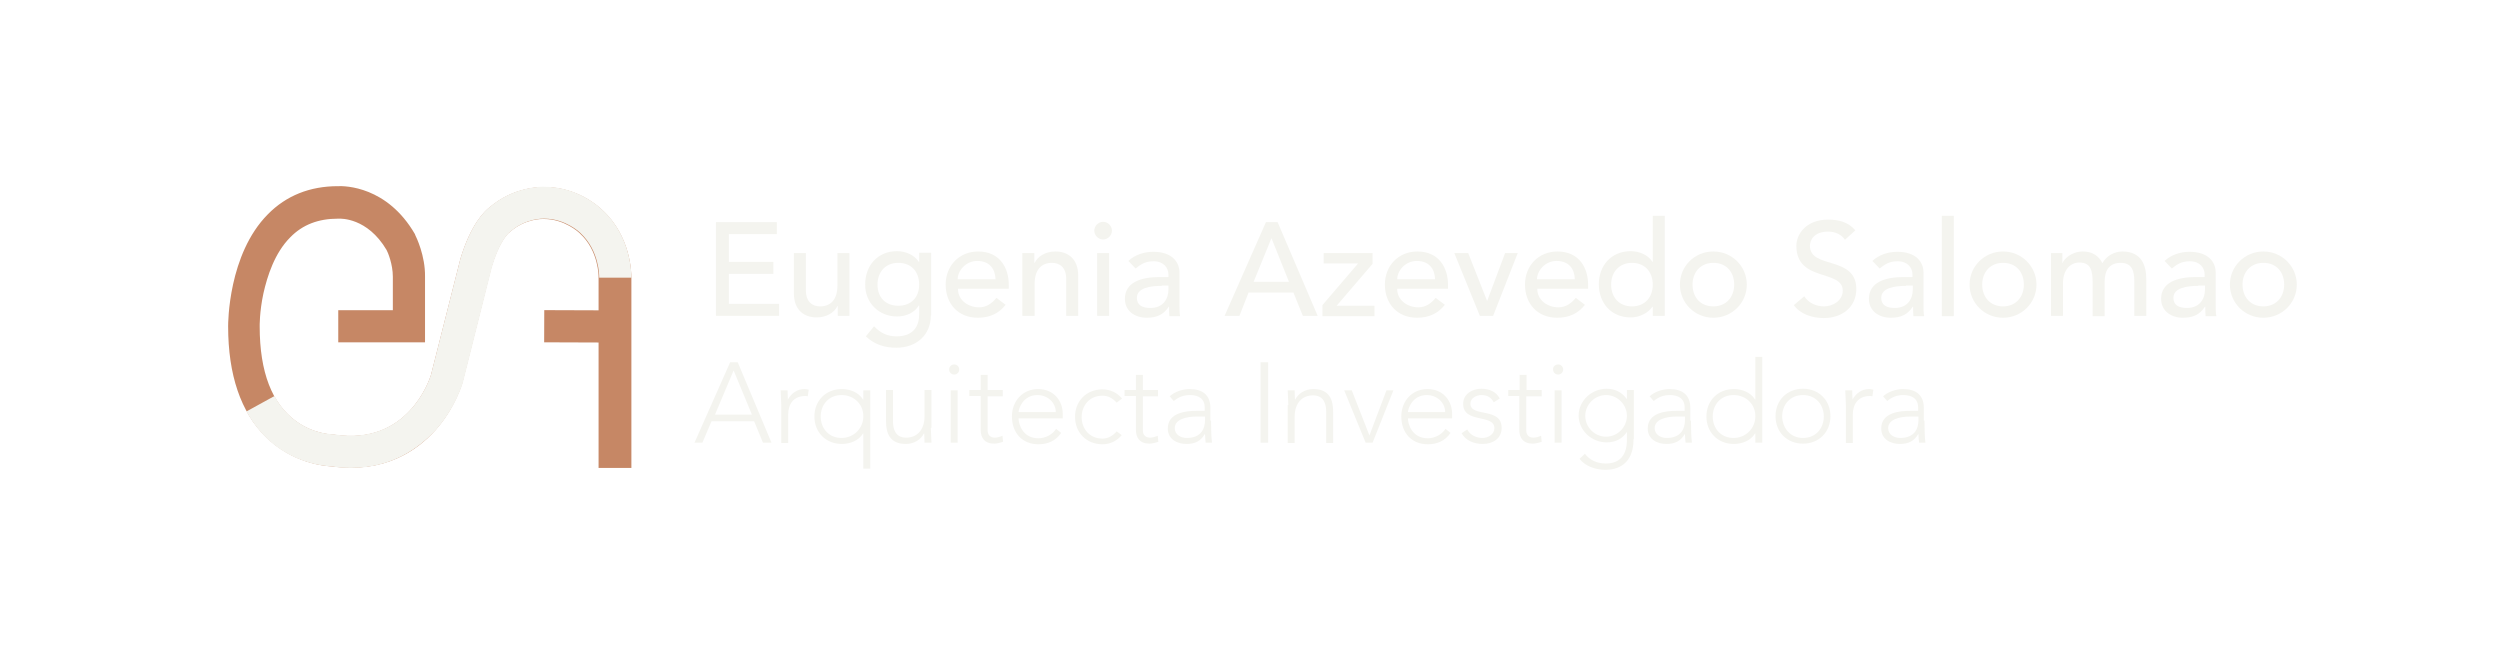
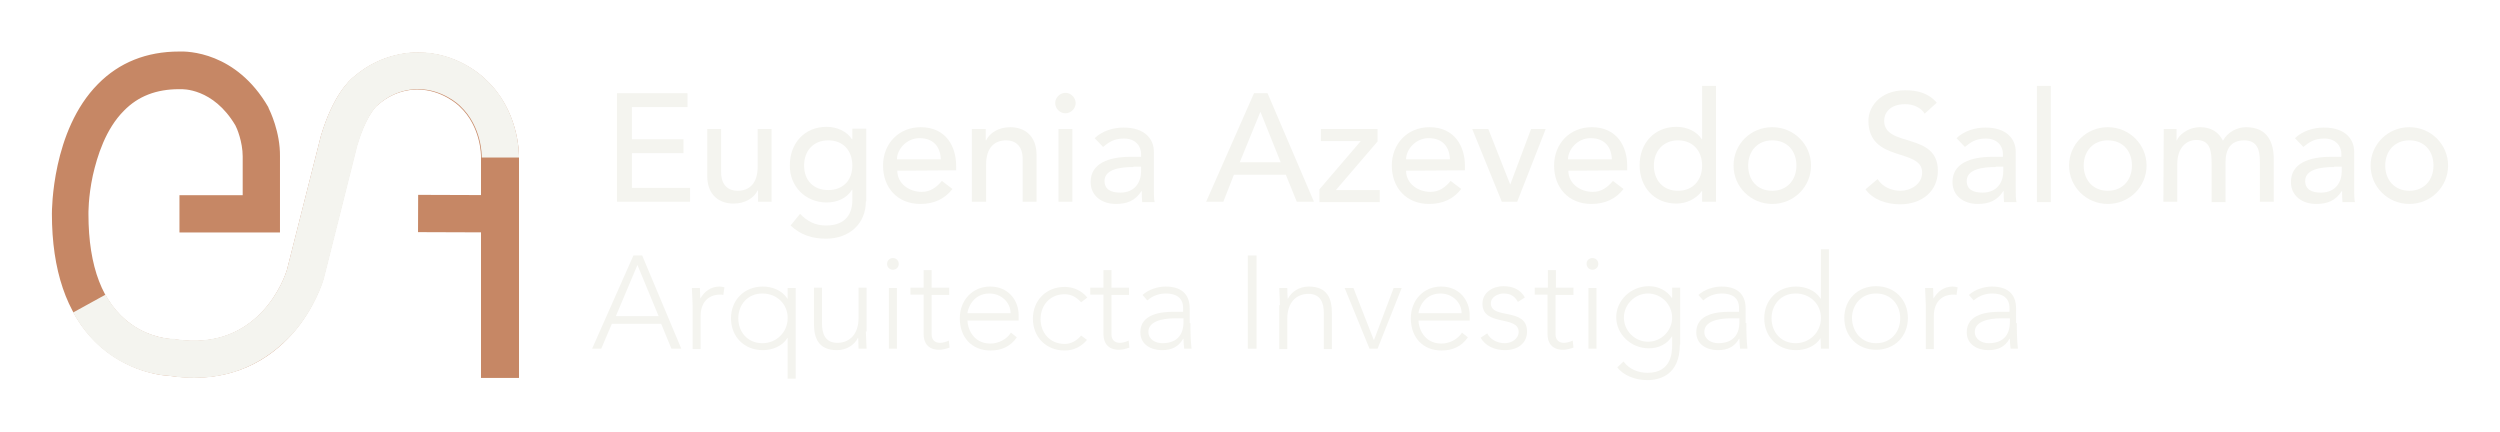
- <svg xmlns="http://www.w3.org/2000/svg" version="1.1" x="0px" y="0px" viewBox="0 0 792.3 211.5" style="enable-background:new 0 0 792.3 211.5;" xml:space="preserve">
+ <svg xmlns="http://www.w3.org/2000/svg" version="1.1" id="Layer_1" x="0px" y="0px" viewBox="0 0 684 118" style="enable-background:new 0 0 684 118;" xml:space="preserve">
  <style type="text/css">
- 	.st0{display:none;}
- 	.st1{display:inline;fill:none;stroke:#000000;stroke-width:0.25;stroke-miterlimit:10;}
- 	.st2{display:inline;fill:#C68765;}
- 	.st3{display:inline;fill:#3E5B6D;}
- 	.st4{display:inline;opacity:9.000000e-02;fill:none;stroke:#3F5A68;stroke-width:0.25;stroke-miterlimit:10;}
- 	.st5{display:inline;opacity:9.000000e-02;fill:none;stroke:#000000;stroke-width:0.25;stroke-miterlimit:10;}
- 	.st6{display:inline;fill:none;stroke:#000000;stroke-width:14;stroke-miterlimit:10;}
- 	.st7{display:inline;fill:#3F5C6D;}
- 	.st8{display:inline;fill:none;stroke:#3F5C6D;stroke-width:14;stroke-miterlimit:10;}
- 	.st9{display:inline;fill:none;stroke:#C68765;stroke-width:14;stroke-miterlimit:10;}
- 	.st10{display:inline;fill:none;stroke:#3F5C6D;stroke-width:10;stroke-miterlimit:10;}
- 	.st11{display:inline;fill:none;stroke:#F1F2F2;stroke-width:14;stroke-miterlimit:10;}
- 	.st12{fill:none;stroke:#3F5C6D;stroke-width:14;stroke-miterlimit:10;}
- 	.st13{fill:#C68765;}
- 	.st14{fill:none;stroke:#3F5C6D;stroke-width:10;stroke-miterlimit:10;}
- 	.st15{fill:#F4F4EF;}
- 	.st16{display:inline;}
- 	.st17{fill:none;}
- 	.st18{font-family:'AvenirLTStd-Medium';}
- 	.st19{font-size:42px;}
- 	.st20{font-family:'AvenirLTStd-Light';}
- 	.st21{font-size:36px;}
- </style>
-   <g id="Layer_1" class="st0">
- </g>
-   <g id="Layer_2" class="st0">
- </g>
-   <g id="Layer_3" class="st0">
- </g>
-   <g id="Layer_6" class="st0">
- </g>
-   <g id="Layer_4" class="st0">
- </g>
-   <g id="Layer_5" class="st0">
- </g>
-   <g id="Layer_7" class="st0">
- </g>
-   <g id="Layer_8" class="st0">
- </g>
-   <g id="Layer_9" class="st0">
- </g>
-   <g id="Layer_12" class="st0">
- </g>
-   <g id="Layer_11" class="st0">
- </g>
-   <g id="Layer_10" class="st0">
- </g>
+ 		.st0 {
+ 			display: none;
+ 		}
+ 		.st1 {
+ 			fill: #C68765;
+ 		}
+ 		.st2 {
+ 			fill: #F4F4EF;
+ 		}
+ 		.st3 {
+ 			display: inline;
+ 		}
+ 		.st4 {
+ 			fill: none;
+ 		}
+ 		.st5 {
+ 			font-family: 'AvenirLTStd-Medium';
+ 		}
+ 		.st6 {
+ 			font-size: 42px;
+ 		}
+ 		.st7 {
+ 			font-family: 'AvenirLTStd-Light';
+ 		}
+ 		.st8 {
+ 			font-size: 36px;
+ 		}
+ 	</style>
+   <g id="Layer_1_1_" class="st0" />
+   <g id="Layer_2_1_" class="st0" />
+   <g id="Layer_3" class="st0" />
+   <g id="Layer_6" class="st0" />
+   <g id="Layer_4" class="st0" />
+   <g id="Layer_5" class="st0" />
+   <g id="Layer_7" class="st0" />
+   <g id="Layer_8" class="st0" />
+   <g id="Layer_9" class="st0" />
+   <g id="Layer_12" class="st0" />
+   <g id="Layer_11" class="st0" />
+   <g id="Layer_10" class="st0" />
  <g id="Layer_13">
    <g>
-       <path class="st13" d="M199.9,148.3h-10.2l0-60.6c0,0,0.1-8.2-5.9-13.7l-0.2-0.2c0,0-4.6-4.4-11.2-4.4c0,0,0,0,0,0l-0.3,0    c-0.2,0-5.6-0.2-10.5,4.1l-0.5,0.4c-0.6,0.6-3.2,3.4-5.4,10.9l-9.2,36.6c-0.1,0.3-2.3,7.9-8.5,14.9c-5.8,6.5-16.2,13.8-32.9,11.5    c-2.3-0.1-12.4-1-20.9-9.4c-7.9-7.8-11.9-19.6-11.9-35c0-0.9,0-22.8,12.6-35.5c5.8-5.9,13.3-8.9,22.2-8.9    c2.2-0.1,15.6,0,24.4,15.2l0.1,0.3c0.3,0.6,3.2,6.5,3.1,13.2l0,20.8h-27.5V98.3h17.3V87.7c0-4-1.6-7.8-2-8.5    c-6.1-10.3-14.6-9.9-15-9.9l-0.3,0l-0.1,0c-6.2,0-11.2,1.9-15.1,5.9c-5,5-7.3,12.4-8.5,17.7c-1.3,6-1.2,10.6-1.2,10.6    c0,14.4,3.9,24.5,11.5,30c5.6,4.1,11.5,4.2,11.6,4.2l0.4,0l0.4,0.1c23,3.4,29.9-17.3,30.4-19l9.3-36.7c3.3-11,7.7-15.2,9.3-16.4    c7.5-6.4,16-6.5,17.5-6.4c10.3,0,17.2,6.3,18.2,7.3c9.1,8.4,9.2,20,9.2,21.4V148.3z" />
-       <rect x="178.6" y="92.3" transform="matrix(3.487503e-03 -1 1 3.487503e-03 79.5296 286.7643)" class="st13" width="10.2" height="22.4" />
-       <path class="st15" d="M111.3,148.3c-2,0-4.1-0.1-6.3-0.5c-2.9-0.1-18.2-1.4-26.9-17.4l8.9-4.9c6.5,11.9,17.9,12.1,18.4,12.1l0.4,0    l0.4,0.1c23,3.4,29.9-17.3,30.4-19l9.3-36.7c3.3-11,7.7-15.2,9.3-16.4c7.5-6.4,16-6.5,17.5-6.4c10.3,0,17.2,6.3,18.2,7.3    c9.5,8.7,9.2,21,9.2,21.5l-10.2,0l0-0.3l0,0c0-0.1,0.1-8.2-5.9-13.8l-0.2-0.2c0,0-4.6-4.4-11.2-4.4c0,0,0,0,0,0l-0.3,0    c-0.2,0-5.6-0.2-10.5,4.1l-0.5,0.4c-0.6,0.6-3.2,3.4-5.4,10.9l-9.2,36.6c-0.1,0.3-2.3,7.9-8.5,14.9    C132.8,142,124.3,148.3,111.3,148.3z" />
+       <path class="st1" d="M141.8,103.4h-10.2V42.8c0,0,0.1-8.2-5.9-13.7l-0.2-0.2c0,0-4.6-4.4-11.2-4.4l0,0H114    c-0.2,0-5.6-0.2-10.5,4.1L103,29c-0.6,0.6-3.2,3.4-5.4,10.9l-9.2,36.6c-0.1,0.3-2.3,7.9-8.5,14.9c-5.8,6.5-16.2,13.8-32.9,11.5    c-2.3-0.1-12.4-1-20.9-9.4c-7.9-7.8-11.9-19.6-11.9-35c0-0.9,0-22.8,12.6-35.5c5.8-5.9,13.3-8.9,22.2-8.9    c2.2-0.1,15.6,0,24.4,15.2l0.1,0.3c0.3,0.6,3.2,6.5,3.1,13.2v20.8H49.1V53.4h17.3V42.8c0-4-1.6-7.8-2-8.5    c-6.1-10.3-14.6-9.9-15-9.9h-0.3H49c-6.2,0-11.2,1.9-15.1,5.9c-5,5-7.3,12.4-8.5,17.7c-1.3,6-1.2,10.6-1.2,10.6    c0,14.4,3.9,24.5,11.5,30c5.6,4.1,11.5,4.2,11.6,4.2h0.4l0.4,0.1c23,3.4,29.9-17.3,30.4-19l9.3-36.7c3.3-11,7.7-15.2,9.3-16.4    c7.5-6.4,16-6.5,17.5-6.4c10.3,0,17.2,6.3,18.2,7.3c9.1,8.4,9.2,20,9.2,21.4v60.3H141.8z" />
+       <rect x="120.5" y="47.3" transform="matrix(3.487482e-03 -1 1 3.487482e-03 66.651 183.8473)" class="st1" width="10.2" height="22.4" />
+       <path class="st2" d="M53.2,103.4c-2,0-4.1-0.1-6.3-0.5c-2.9-0.1-18.2-1.4-26.9-17.4l8.9-4.9c6.5,11.9,17.9,12.1,18.4,12.1h0.4    l0.4,0.1c23,3.4,29.9-17.3,30.4-19l9.3-36.7c3.3-11,7.7-15.2,9.3-16.4c7.5-6.4,16-6.5,17.5-6.4c10.3,0,17.2,6.3,18.2,7.3    c9.5,8.7,9.2,21,9.2,21.5h-10.2v-0.3l0,0c0-0.1,0.1-8.2-5.9-13.8l-0.2-0.2c0,0-4.6-4.4-11.2-4.4l0,0h-0.3c-0.2,0-5.6-0.2-10.5,4.1    l-0.5,0.4c-0.6,0.6-3.2,3.4-5.4,10.9l-9.2,36.6c-0.1,0.3-2.3,7.9-8.5,14.9C74.7,97.1,66.2,103.4,53.2,103.4z" />
    </g>
    <g>
      <g>
-         <path class="st15" d="M227,70.4h19.2v3.8H231V83h14.1v3.8H231v9.5h15.9v3.8h-20V70.4z" />
-         <path class="st15" d="M269.3,100.1h-3.8v-3.1h-0.1c-1,2.1-3.5,3.6-6.6,3.6c-3.9,0-7.2-2.3-7.2-7.6V80.2h3.8V92     c0,3.7,2.1,5.1,4.5,5.1c3.2,0,5.5-2,5.5-6.6V80.2h3.8V100.1z" />
-         <path class="st15" d="M295,100c0,6-4.4,10.2-10.9,10.2c-3.8,0-6.9-1-9.7-3.6l2.6-3.2c2,2.1,4.2,3.2,7.1,3.2     c5.6,0,7.2-3.5,7.2-6.9v-2.9h-0.1c-1.4,2.4-4.2,3.5-6.9,3.5c-5.8,0-10.2-4.4-10.1-10.2c0-5.9,3.9-10.5,10.1-10.5     c2.7,0,5.5,1.2,6.9,3.4h0.1v-2.9h3.8V100z M278.1,90.2c0,4,2.5,6.7,6.6,6.7c4,0,6.6-2.6,6.6-6.7s-2.5-6.9-6.6-6.9     C280.6,83.3,278.1,86.2,278.1,90.2z" />
-         <path class="st15" d="M303.6,91.6c0,3.5,3.2,5.8,6.7,5.8c2.3,0,4-1.2,5.5-3l2.9,2.2c-2.1,2.7-5,4.1-8.8,4.1     c-6.3,0-10.2-4.5-10.2-10.5c0-6,4.3-10.5,10.3-10.5c7,0,9.7,5.4,9.7,10.5v1.3H303.6z M315.5,88.5c-0.1-3.3-1.9-5.8-5.8-5.8     c-3.7,0-6.2,3.2-6.2,5.8H315.5z" />
-         <path class="st15" d="M324,80.2h3.8v3.1h0.1c1-2.1,3.5-3.6,6.6-3.6c3.9,0,7.2,2.3,7.2,7.6v12.8h-3.8V88.4c0-3.7-2.1-5.1-4.5-5.1     c-3.2,0-5.5,2-5.5,6.6v10.2H324V80.2z" />
-         <path class="st15" d="M349.6,70.3c1.5,0,2.8,1.3,2.8,2.8s-1.3,2.8-2.8,2.8c-1.5,0-2.8-1.3-2.8-2.8S348.1,70.3,349.6,70.3z      M347.7,80.2h3.8v19.9h-3.8V80.2z" />
-         <path class="st15" d="M357.6,82.7c2.1-2,5.1-2.9,7.9-2.9c5.9,0,8.3,3.2,8.3,6.6v10.2c0,1.4,0,2.6,0.2,3.6h-3.4     c-0.1-1-0.1-2-0.1-3h-0.1c-1.7,2.6-3.9,3.5-7,3.5c-3.7,0-6.9-2.1-6.9-6c0-5.1,4.9-6.9,11-6.9h2.8V87c0-2.1-1.5-4.2-4.7-4.2     c-2.9,0-4.3,1.2-5.7,2.3L357.6,82.7z M368.2,90.6c-3.6,0-7.9,0.6-7.9,3.8c0,2.3,1.7,3.2,4.3,3.2c4.2,0,5.7-3.1,5.7-5.8v-1.3     H368.2z" />
-         <path class="st15" d="M401.2,70.4h3.7l12.7,29.7h-4.7l-3-7.4h-14.2l-2.9,7.4h-4.7L401.2,70.4z M408.5,89.3l-5.5-13.7h-0.1     l-5.6,13.7H408.5z" />
-         <path class="st15" d="M419.1,96.7l11.3-13.2h-10.9v-3.3h15.5v3.4l-11.4,13.3h12v3.3h-16.5V96.7z" />
-         <path class="st15" d="M442.8,91.6c0,3.5,3.2,5.8,6.7,5.8c2.3,0,4-1.2,5.5-3l2.9,2.2c-2.1,2.7-5,4.1-8.8,4.1     c-6.3,0-10.2-4.5-10.2-10.5c0-6,4.3-10.5,10.3-10.5c7,0,9.7,5.4,9.7,10.5v1.3H442.8z M454.8,88.5c-0.1-3.3-1.9-5.8-5.8-5.8     c-3.7,0-6.2,3.2-6.2,5.8H454.8z" />
-         <path class="st15" d="M460.9,80.2h4.4l6,15.2l5.7-15.2h4l-7.8,19.9H469L460.9,80.2z" />
-         <path class="st15" d="M487.2,91.6c0,3.5,3.2,5.8,6.7,5.8c2.3,0,4-1.2,5.5-3l2.9,2.2c-2.1,2.7-5,4.1-8.8,4.1     c-6.3,0-10.2-4.5-10.2-10.5c0-6,4.3-10.5,10.3-10.5c7,0,9.7,5.4,9.7,10.5v1.3H487.2z M499.1,88.5c-0.1-3.3-1.9-5.8-5.8-5.8     c-3.7,0-6.2,3.2-6.2,5.8H499.1z" />
-         <path class="st15" d="M527.6,100.1h-3.8v-2.9h-0.1c-1.5,2.1-4.2,3.4-6.9,3.4c-6.2,0-10.1-4.6-10.1-10.5c0-6,4-10.5,10.1-10.5     c2.9,0,5.6,1.3,6.9,3.4h0.1V68.4h3.8V100.1z M523.8,90.2c0-4-2.5-6.9-6.6-6.9c-4,0-6.6,2.9-6.6,6.9s2.5,6.9,6.6,6.9     C521.3,97.1,523.8,94.2,523.8,90.2z" />
-         <path class="st15" d="M543,79.7c5.9,0,10.6,4.7,10.6,10.5c0,5.8-4.7,10.5-10.6,10.5c-5.9,0-10.6-4.7-10.6-10.5     C532.4,84.4,537,79.7,543,79.7z M543,97.1c4,0,6.6-2.9,6.6-6.9s-2.5-6.9-6.6-6.9c-4,0-6.6,2.9-6.6,6.9S538.9,97.1,543,97.1z" />
-         <path class="st15" d="M571.8,93.9c1.4,2.2,3.9,3.2,6.3,3.2c2.6,0,5.9-1.7,5.9-5c0-6.8-14.7-2.6-14.7-14.2c0-3.5,2.9-8.3,10.1-8.3     c3.2,0,6.3,0.7,8.6,3.4l-3.3,3c-1-1.6-3-2.6-5.3-2.6c-4.5,0-5.8,2.7-5.8,4.5c0,7.5,14.7,3,14.7,13.7c0,5.8-4.6,9.2-10.3,9.2     c-3.8,0-7.5-1.3-9.5-4.1L571.8,93.9z" />
-         <path class="st15" d="M593.4,82.7c2.1-2,5.1-2.9,7.9-2.9c5.9,0,8.3,3.2,8.3,6.6v10.2c0,1.4,0,2.6,0.2,3.6h-3.4     c-0.1-1-0.1-2-0.1-3h-0.1c-1.7,2.6-3.9,3.5-7,3.5c-3.7,0-6.9-2.1-6.9-6c0-5.1,4.9-6.9,11-6.9h2.8V87c0-2.1-1.5-4.2-4.7-4.2     c-2.9,0-4.3,1.2-5.7,2.3L593.4,82.7z M604.1,90.6c-3.6,0-7.9,0.6-7.9,3.8c0,2.3,1.7,3.2,4.3,3.2c4.2,0,5.7-3.1,5.7-5.8v-1.3     H604.1z" />
-         <path class="st15" d="M615.4,68.4h3.8v31.8h-3.8V68.4z" />
-         <path class="st15" d="M634.8,79.7c5.9,0,10.6,4.7,10.6,10.5c0,5.8-4.7,10.5-10.6,10.5c-5.9,0-10.6-4.7-10.6-10.5     C624.2,84.4,628.9,79.7,634.8,79.7z M634.8,97.1c4,0,6.6-2.9,6.6-6.9s-2.5-6.9-6.6-6.9c-4,0-6.6,2.9-6.6,6.9     S630.8,97.1,634.8,97.1z" />
-         <path class="st15" d="M650.1,80.2h3.5v3.1h0.1c0.4-1.2,2.8-3.6,6.4-3.6c2.9,0,5,1.3,6.2,3.7c1.3-2.4,3.9-3.7,6.3-3.7     c6.1,0,7.6,4.4,7.6,8.8v11.6h-3.8V89.1c0-3-0.6-5.8-4.3-5.8c-3.7,0-5.1,2.5-5.1,6v10.9h-3.8V89.7c0-3.8-0.5-6.5-4.2-6.5     c-2.7,0-5.2,2.1-5.2,6.6v10.3h-3.8V80.2z" />
-         <path class="st15" d="M686,82.7c2.1-2,5.1-2.9,7.9-2.9c5.9,0,8.3,3.2,8.3,6.6v10.2c0,1.4,0,2.6,0.2,3.6H699c-0.1-1-0.1-2-0.1-3     h-0.1c-1.7,2.6-3.9,3.5-7,3.5c-3.7,0-6.9-2.1-6.9-6c0-5.1,4.9-6.9,11-6.9h2.8V87c0-2.1-1.5-4.2-4.7-4.2c-2.9,0-4.3,1.2-5.7,2.3     L686,82.7z M696.7,90.6c-3.6,0-7.9,0.6-7.9,3.8c0,2.3,1.7,3.2,4.3,3.2c4.2,0,5.7-3.1,5.7-5.8v-1.3H696.7z" />
-         <path class="st15" d="M717.3,79.7c5.9,0,10.6,4.7,10.6,10.5c0,5.8-4.7,10.5-10.6,10.5c-5.9,0-10.6-4.7-10.6-10.5     C706.7,84.4,711.4,79.7,717.3,79.7z M717.3,97.1c4,0,6.6-2.9,6.6-6.9s-2.5-6.9-6.6-6.9c-4,0-6.6,2.9-6.6,6.9     S713.3,97.1,717.3,97.1z" />
+         <path class="st2" d="M168.9,25.5h19.2v3.8h-15.2v8.8H187v3.8h-14.1v9.5h15.9v3.8h-20V25.5H168.9z" />
+         <path class="st2" d="M211.2,55.2h-3.8v-3.1h-0.1c-1,2.1-3.5,3.6-6.6,3.6c-3.9,0-7.2-2.3-7.2-7.6V35.3h3.8v11.8     c0,3.7,2.1,5.1,4.5,5.1c3.2,0,5.5-2,5.5-6.6V35.3h3.8v19.9H211.2z" />
+         <path class="st2" d="M236.9,55.1c0,6-4.4,10.2-10.9,10.2c-3.8,0-6.9-1-9.7-3.6l2.6-3.2c2,2.1,4.2,3.2,7.1,3.2     c5.6,0,7.2-3.5,7.2-6.9v-2.9h-0.1c-1.4,2.4-4.2,3.5-6.9,3.5c-5.8,0-10.2-4.4-10.1-10.2c0-5.9,3.9-10.5,10.1-10.5     c2.7,0,5.5,1.2,6.9,3.4h0.1v-2.9h3.8v19.9H236.9z M220,45.3c0,4,2.5,6.7,6.6,6.7c4,0,6.6-2.6,6.6-6.7s-2.5-6.9-6.6-6.9     C222.5,38.4,220,41.3,220,45.3z" />
+         <path class="st2" d="M245.5,46.7c0,3.5,3.2,5.8,6.7,5.8c2.3,0,4-1.2,5.5-3l2.9,2.2c-2.1,2.7-5,4.1-8.8,4.1     c-6.3,0-10.2-4.5-10.2-10.5s4.3-10.5,10.3-10.5c7,0,9.7,5.4,9.7,10.5v1.3L245.5,46.7L245.5,46.7z M257.4,43.6     c-0.1-3.3-1.9-5.8-5.8-5.8c-3.7,0-6.2,3.2-6.2,5.8H257.4z" />
+         <path class="st2" d="M265.9,35.3h3.8v3.1h0.1c1-2.1,3.5-3.6,6.6-3.6c3.9,0,7.2,2.3,7.2,7.6v12.8h-3.8V43.5c0-3.7-2.1-5.1-4.5-5.1     c-3.2,0-5.5,2-5.5,6.6v10.2h-3.9V35.3z" />
+         <path class="st2" d="M291.5,25.4c1.5,0,2.8,1.3,2.8,2.8S293,31,291.5,31s-2.8-1.3-2.8-2.8S290,25.4,291.5,25.4z M289.6,35.3h3.8     v19.9h-3.8V35.3z" />
+         <path class="st2" d="M299.5,37.8c2.1-2,5.1-2.9,7.9-2.9c5.9,0,8.3,3.2,8.3,6.6v10.2c0,1.4,0,2.6,0.2,3.6h-3.4c-0.1-1-0.1-2-0.1-3     h-0.1c-1.7,2.6-3.9,3.5-7,3.5c-3.7,0-6.9-2.1-6.9-6c0-5.1,4.9-6.9,11-6.9h2.8v-0.8c0-2.1-1.5-4.2-4.7-4.2c-2.9,0-4.3,1.2-5.7,2.3     L299.5,37.8z M310.1,45.7c-3.6,0-7.9,0.6-7.9,3.8c0,2.3,1.7,3.2,4.3,3.2c4.2,0,5.7-3.1,5.7-5.8v-1.3h-2.1V45.7z" />
+         <path class="st2" d="M343.1,25.5h3.7l12.7,29.7h-4.7l-3-7.4h-14.2l-2.9,7.4H330L343.1,25.5z M350.4,44.4l-5.5-13.7h-0.1     l-5.6,13.7H350.4z" />
+         <path class="st2" d="M361,51.8l11.3-13.2h-10.9v-3.3h15.5v3.4L365.5,52h12v3.3H361V51.8z" />
+         <path class="st2" d="M384.7,46.7c0,3.5,3.2,5.8,6.7,5.8c2.3,0,4-1.2,5.5-3l2.9,2.2c-2.1,2.7-5,4.1-8.8,4.1     c-6.3,0-10.2-4.5-10.2-10.5s4.3-10.5,10.3-10.5c7,0,9.7,5.4,9.7,10.5v1.3L384.7,46.7L384.7,46.7z M396.7,43.6     c-0.1-3.3-1.9-5.8-5.8-5.8c-3.7,0-6.2,3.2-6.2,5.8H396.7z" />
+         <path class="st2" d="M402.8,35.3h4.4l6,15.2l5.7-15.2h4l-7.8,19.9h-4.2L402.8,35.3z" />
+         <path class="st2" d="M429.1,46.7c0,3.5,3.2,5.8,6.7,5.8c2.3,0,4-1.2,5.5-3l2.9,2.2c-2.1,2.7-5,4.1-8.8,4.1     c-6.3,0-10.2-4.5-10.2-10.5s4.3-10.5,10.3-10.5c7,0,9.7,5.4,9.7,10.5v1.3L429.1,46.7L429.1,46.7z M441,43.6     c-0.1-3.3-1.9-5.8-5.8-5.8c-3.7,0-6.2,3.2-6.2,5.8H441z" />
+         <path class="st2" d="M469.5,55.2h-3.8v-2.9h-0.1c-1.5,2.1-4.2,3.4-6.9,3.4c-6.2,0-10.1-4.6-10.1-10.5c0-6,4-10.5,10.1-10.5     c2.9,0,5.6,1.3,6.9,3.4h0.1V23.5h3.8V55.2z M465.7,45.3c0-4-2.5-6.9-6.6-6.9c-4,0-6.6,2.9-6.6,6.9s2.5,6.9,6.6,6.9     C463.2,52.2,465.7,49.3,465.7,45.3z" />
+         <path class="st2" d="M484.9,34.8c5.9,0,10.6,4.7,10.6,10.5s-4.7,10.5-10.6,10.5c-5.9,0-10.6-4.7-10.6-10.5     C474.3,39.5,478.9,34.8,484.9,34.8z M484.9,52.2c4,0,6.6-2.9,6.6-6.9s-2.5-6.9-6.6-6.9c-4,0-6.6,2.9-6.6,6.9     S480.8,52.2,484.9,52.2z" />
+         <path class="st2" d="M513.7,49c1.4,2.2,3.9,3.2,6.3,3.2c2.6,0,5.9-1.7,5.9-5c0-6.8-14.7-2.6-14.7-14.2c0-3.5,2.9-8.3,10.1-8.3     c3.2,0,6.3,0.7,8.6,3.4l-3.3,3c-1-1.6-3-2.6-5.3-2.6c-4.5,0-5.8,2.7-5.8,4.5c0,7.5,14.7,3,14.7,13.7c0,5.8-4.6,9.2-10.3,9.2     c-3.8,0-7.5-1.3-9.5-4.1L513.7,49z" />
+         <path class="st2" d="M535.3,37.8c2.1-2,5.1-2.9,7.9-2.9c5.9,0,8.3,3.2,8.3,6.6v10.2c0,1.4,0,2.6,0.2,3.6h-3.4c-0.1-1-0.1-2-0.1-3     h-0.1c-1.7,2.6-3.9,3.5-7,3.5c-3.7,0-6.9-2.1-6.9-6c0-5.1,4.9-6.9,11-6.9h2.8v-0.8c0-2.1-1.5-4.2-4.7-4.2c-2.9,0-4.3,1.2-5.7,2.3     L535.3,37.8z M546,45.7c-3.6,0-7.9,0.6-7.9,3.8c0,2.3,1.7,3.2,4.3,3.2c4.2,0,5.7-3.1,5.7-5.8v-1.3H546V45.7z" />
+         <path class="st2" d="M557.3,23.5h3.8v31.8h-3.8V23.5z" />
+         <path class="st2" d="M576.7,34.8c5.9,0,10.6,4.7,10.6,10.5s-4.7,10.5-10.6,10.5c-5.9,0-10.6-4.7-10.6-10.5     C566.1,39.5,570.8,34.8,576.7,34.8z M576.7,52.2c4,0,6.6-2.9,6.6-6.9s-2.5-6.9-6.6-6.9c-4,0-6.6,2.9-6.6,6.9     S572.7,52.2,576.7,52.2z" />
+         <path class="st2" d="M592,35.3h3.5v3.1h0.1c0.4-1.2,2.8-3.6,6.4-3.6c2.9,0,5,1.3,6.2,3.7c1.3-2.4,3.9-3.7,6.3-3.7     c6.1,0,7.6,4.4,7.6,8.8v11.6h-3.8v-11c0-3-0.6-5.8-4.3-5.8s-5.1,2.5-5.1,6v10.9h-3.8V44.8c0-3.8-0.5-6.5-4.2-6.5     c-2.7,0-5.2,2.1-5.2,6.6v10.3h-3.8L592,35.3L592,35.3z" />
+         <path class="st2" d="M627.9,37.8c2.1-2,5.1-2.9,7.9-2.9c5.9,0,8.3,3.2,8.3,6.6v10.2c0,1.4,0,2.6,0.2,3.6h-3.4c-0.1-1-0.1-2-0.1-3     h-0.1c-1.7,2.6-3.9,3.5-7,3.5c-3.7,0-6.9-2.1-6.9-6c0-5.1,4.9-6.9,11-6.9h2.8v-0.8c0-2.1-1.5-4.2-4.7-4.2c-2.9,0-4.3,1.2-5.7,2.3     L627.9,37.8z M638.6,45.7c-3.6,0-7.9,0.6-7.9,3.8c0,2.3,1.7,3.2,4.3,3.2c4.2,0,5.7-3.1,5.7-5.8v-1.3h-2.1V45.7z" />
+         <path class="st2" d="M659.2,34.8c5.9,0,10.6,4.7,10.6,10.5s-4.7,10.5-10.6,10.5c-5.9,0-10.6-4.7-10.6-10.5     C648.6,39.5,653.3,34.8,659.2,34.8z M659.2,52.2c4,0,6.6-2.9,6.6-6.9s-2.5-6.9-6.6-6.9c-4,0-6.6,2.9-6.6,6.9     S655.2,52.2,659.2,52.2z" />
      </g>
      <g>
-         <path class="st15" d="M231.4,114.8h2.4l10.7,25.5h-2.7l-2.8-6.8h-13.5l-2.9,6.8h-2.5L231.4,114.8z M232.5,117.4l-5.9,14h11.7     L232.5,117.4z" />
-         <path class="st15" d="M247.6,128.4c0-1.2-0.2-3.8-0.2-4.7h2.2c0,1.2,0.1,2.6,0.1,2.9c1.1-1.9,2.8-3.3,5.3-3.3     c0.4,0,0.8,0.1,1.3,0.2l-0.3,2.1c-0.3-0.1-0.6-0.1-0.8-0.1c-3.7,0-5.4,2.6-5.4,5.8v9.1h-2.2V128.4z" />
-         <path class="st15" d="M273.5,137.4L273.5,137.4c-1.4,2.3-4.2,3.3-6.7,3.3c-5.1,0-8.7-3.7-8.7-8.7s3.6-8.7,8.7-8.7     c2.5,0,5.3,1,6.7,3.3h0.1v-2.9h2.2v24.8h-2.2V137.4z M266.7,125.2c-4.1,0-6.6,3.1-6.6,6.8c0,3.7,2.5,6.8,6.6,6.8     c3.9,0,6.9-3.1,6.9-6.8C273.7,128.2,270.7,125.2,266.7,125.2z" />
-         <path class="st15" d="M295,135.6c0,1.2,0.2,3.8,0.2,4.7H293c0-1.2-0.1-2.6-0.1-2.9h-0.1c-0.9,1.8-3,3.3-5.7,3.3     c-5.2,0-6.3-3.5-6.3-7.2v-9.9h2.2v9.8c0,2.7,0.8,5.3,4.2,5.3c3.2,0,5.8-2.2,5.8-6.8v-8.3h2.2V135.6z" />
-         <path class="st15" d="M302.4,115.5c0.9,0,1.6,0.7,1.6,1.6c0,0.9-0.7,1.6-1.6,1.6c-0.9,0-1.6-0.7-1.6-1.6     C300.8,116.2,301.5,115.5,302.4,115.5z M301.3,123.7h2.2v16.6h-2.2V123.7z" />
-         <path class="st15" d="M317.7,125.6H313v10.8c0,1.5,0.9,2.3,2.3,2.3c0.8,0,1.7-0.3,2.4-0.6l0.2,1.9c-0.8,0.3-2,0.6-2.8,0.6     c-3.1,0-4.3-1.9-4.3-4.3v-10.8h-3.6v-1.9h3.6v-4.8h2.2v4.8h4.8V125.6z" />
-         <path class="st15" d="M336.3,137.2c-1.7,2.5-4.2,3.6-7.2,3.6c-5.1,0-8.4-3.6-8.4-8.8c0-5,3.5-8.7,8.3-8.7c5.1,0,7.8,3.9,7.8,7.8     v1.5h-14c0,1.8,1.3,6.3,6.3,6.3c2.2,0,4.5-1.2,5.6-3L336.3,137.2z M334.6,130.6c0-3-2.6-5.4-5.8-5.4c-4.7,0-6,4.5-6,5.4H334.6z" />
-         <path class="st15" d="M355.5,137.9c-1.6,1.9-3.7,2.9-6.1,2.9c-5.1,0-8.7-3.7-8.7-8.7s3.6-8.7,8.7-8.7c2.4,0,4.6,1,6.2,2.9     l-1.7,1.3c-1.3-1.4-2.7-2.2-4.5-2.2c-4.1,0-6.6,3.1-6.6,6.8c0,3.7,2.5,6.8,6.6,6.8c1.8,0,3.3-0.9,4.5-2.3L355.5,137.9z" />
-         <path class="st15" d="M367,125.6h-4.8v10.8c0,1.5,0.9,2.3,2.3,2.3c0.8,0,1.7-0.3,2.4-0.6l0.2,1.9c-0.8,0.3-2,0.6-2.8,0.6     c-3.1,0-4.3-1.9-4.3-4.3v-10.8h-3.6v-1.9h3.6v-4.8h2.2v4.8h4.8V125.6z" />
-         <path class="st15" d="M383.8,133.3c0,3.2,0.1,5.1,0.3,7h-2c-0.1-0.8-0.2-1.8-0.2-2.7h-0.1c-1.2,2.1-3,3.1-5.8,3.1     c-2.8,0-5.9-1.4-5.9-4.9c0-5.1,5.9-5.6,9.2-5.6h2.5v-1c0-2.9-2-4-4.7-4c-1.9,0-3.6,0.6-5.1,1.9l-1.3-1.5c1.6-1.5,4.2-2.3,6.3-2.3     c4,0,6.6,1.8,6.6,6V133.3z M379.5,132c-3.6,0-7.2,0.9-7.2,3.7c0,2.1,2,3.1,3.8,3.1c4.6,0,5.8-3,5.8-5.7V132H379.5z" />
-         <path class="st15" d="M399.5,114.8h2.4v25.5h-2.4V114.8z" />
-         <path class="st15" d="M408.3,128.4c0-1.2-0.2-3.8-0.2-4.7h2.2c0,1.2,0.1,2.6,0.1,2.9h0.1c0.9-1.8,3-3.3,5.7-3.3     c5.2,0,6.3,3.5,6.3,7.2v9.9h-2.2v-9.8c0-2.7-0.8-5.3-4.2-5.3c-3.2,0-5.8,2.2-5.8,6.8v8.3h-2.2V128.4z" />
-         <path class="st15" d="M426,123.7h2.4L434,138l5.4-14.3h2.2l-6.6,16.6h-2.2L426,123.7z" />
-         <path class="st15" d="M459.7,137.2c-1.7,2.5-4.2,3.6-7.2,3.6c-5.1,0-8.4-3.6-8.4-8.8c0-5,3.5-8.7,8.3-8.7c5.1,0,7.8,3.9,7.8,7.8     v1.5h-14c0,1.8,1.3,6.3,6.3,6.3c2.2,0,4.5-1.2,5.6-3L459.7,137.2z M458,130.6c0-3-2.6-5.4-5.8-5.4c-4.7,0-6,4.5-6,5.4H458z" />
-         <path class="st15" d="M465,136.1c0.9,1.8,2.9,2.7,4.8,2.7c1.9,0,3.8-1.2,3.8-3.1c0-4.6-9.9-1.4-9.9-7.7c0-3.2,3-4.8,5.7-4.8     c2.7,0,4.8,1,5.9,3.1l-1.9,1.2c-0.8-1.5-2-2.3-3.9-2.3c-1.5,0-3.5,0.9-3.5,2.7c0,4.5,9.9,1,9.9,7.7c0,3.4-2.8,5.1-6,5.1     c-2.8,0-5.4-1.1-6.7-3.4L465,136.1z" />
-         <path class="st15" d="M488.5,125.6h-4.8v10.8c0,1.5,0.9,2.3,2.3,2.3c0.8,0,1.7-0.3,2.4-0.6l0.2,1.9c-0.8,0.3-2,0.6-2.8,0.6     c-3.1,0-4.3-1.9-4.3-4.3v-10.8H478v-1.9h3.6v-4.8h2.2v4.8h4.8V125.6z" />
-         <path class="st15" d="M493.8,115.5c0.9,0,1.6,0.7,1.6,1.6c0,0.9-0.7,1.6-1.6,1.6c-0.9,0-1.6-0.7-1.6-1.6     C492.1,116.2,492.9,115.5,493.8,115.5z M492.7,123.7h2.2v16.6h-2.2V123.7z" />
-         <path class="st15" d="M517.7,139.2c0,8.3-5.5,9.7-8.9,9.7c-3.3,0-6.6-1.3-8.2-3.5l1.7-1.6c1.5,2.1,4,3.1,6.6,3.1     c6.6,0,6.7-5.8,6.7-7.6v-2.3h-0.1c-1.3,2-3.5,3.2-6.3,3.2c-4.9,0-8.9-3.9-8.9-8.5s4-8.5,8.9-8.5c2.8,0,5,1.3,6.3,3.2h0.1v-2.8     h2.2V139.2z M509,125.2c-3.6,0-6.6,3-6.6,6.6s3,6.6,6.6,6.6c3.6,0,6.6-3,6.6-6.6S512.6,125.2,509,125.2z" />
-         <path class="st15" d="M535.9,133.3c0,3.2,0.1,5.1,0.3,7h-2c-0.1-0.8-0.2-1.8-0.2-2.7h-0.1c-1.2,2.1-3,3.1-5.8,3.1     c-2.8,0-5.9-1.4-5.9-4.9c0-5.1,5.9-5.6,9.2-5.6h2.5v-1c0-2.9-2-4-4.7-4c-1.9,0-3.6,0.6-5.1,1.9l-1.3-1.5c1.6-1.5,4.2-2.3,6.3-2.3     c4,0,6.6,1.8,6.6,6V133.3z M531.6,132c-3.6,0-7.2,0.9-7.2,3.7c0,2.1,2,3.1,3.8,3.1c4.6,0,5.8-3,5.8-5.7V132H531.6z" />
-         <path class="st15" d="M556.2,137.4L556.2,137.4c-1.4,2.3-4.2,3.3-6.7,3.3c-5.1,0-8.7-3.7-8.7-8.7s3.6-8.7,8.7-8.7     c2.5,0,5.3,1,6.7,3.3h0.1v-13.5h2.2v27.2h-2.2V137.4z M549.4,125.2c-4.1,0-6.6,3.1-6.6,6.8c0,3.7,2.5,6.8,6.6,6.8     c3.9,0,6.9-3.1,6.9-6.8C556.4,128.2,553.4,125.2,549.4,125.2z" />
-         <path class="st15" d="M571.4,123.2c5.1,0,8.7,3.7,8.7,8.7s-3.6,8.7-8.7,8.7s-8.7-3.7-8.7-8.7S566.3,123.2,571.4,123.2z      M571.4,138.8c4.1,0,6.6-3.1,6.6-6.8c0-3.7-2.5-6.8-6.6-6.8s-6.6,3.1-6.6,6.8C564.9,135.7,567.4,138.8,571.4,138.8z" />
-         <path class="st15" d="M585,128.4c0-1.2-0.2-3.8-0.2-4.7h2.2c0,1.2,0.1,2.6,0.1,2.9c1.1-1.9,2.8-3.3,5.3-3.3     c0.4,0,0.8,0.1,1.3,0.2l-0.3,2.1c-0.3-0.1-0.6-0.1-0.8-0.1c-3.7,0-5.4,2.6-5.4,5.8v9.1H585V128.4z" />
-         <path class="st15" d="M609.9,133.3c0,3.2,0.1,5.1,0.3,7h-2c-0.1-0.8-0.2-1.8-0.2-2.7h-0.1c-1.2,2.1-3,3.1-5.8,3.1     c-2.8,0-5.9-1.4-5.9-4.9c0-5.1,5.9-5.6,9.2-5.6h2.5v-1c0-2.9-2-4-4.7-4c-1.9,0-3.6,0.6-5.1,1.9l-1.3-1.5c1.6-1.5,4.2-2.3,6.3-2.3     c4,0,6.6,1.8,6.6,6V133.3z M605.6,132c-3.6,0-7.2,0.9-7.2,3.7c0,2.1,2,3.1,3.8,3.1c4.6,0,5.8-3,5.8-5.7V132H605.6z" />
+         <path class="st2" d="M173.3,69.9h2.4l10.7,25.5h-2.7l-2.8-6.8h-13.5l-2.9,6.8H162L173.3,69.9z M174.4,72.5l-5.9,14h11.7     L174.4,72.5z" />
+         <path class="st2" d="M189.5,83.5c0-1.2-0.2-3.8-0.2-4.7h2.2c0,1.2,0.1,2.6,0.1,2.9c1.1-1.9,2.8-3.3,5.3-3.3     c0.4,0,0.8,0.1,1.3,0.2l-0.3,2.1c-0.3-0.1-0.6-0.1-0.8-0.1c-3.7,0-5.4,2.6-5.4,5.8v9.1h-2.2L189.5,83.5L189.5,83.5z" />
+         <path class="st2" d="M215.4,92.5L215.4,92.5c-1.4,2.3-4.2,3.3-6.7,3.3c-5.1,0-8.7-3.7-8.7-8.7s3.6-8.7,8.7-8.7     c2.5,0,5.3,1,6.7,3.3h0.1v-2.9h2.2v24.8h-2.2V92.5H215.4z M208.6,80.3c-4.1,0-6.6,3.1-6.6,6.8s2.5,6.8,6.6,6.8     c3.9,0,6.9-3.1,6.9-6.8C215.6,83.3,212.6,80.3,208.6,80.3z" />
+         <path class="st2" d="M236.9,90.7c0,1.2,0.2,3.8,0.2,4.7h-2.2c0-1.2-0.1-2.6-0.1-2.9h-0.1c-0.9,1.8-3,3.3-5.7,3.3     c-5.2,0-6.3-3.5-6.3-7.2v-9.9h2.2v9.8c0,2.7,0.8,5.3,4.2,5.3c3.2,0,5.8-2.2,5.8-6.8v-8.3h2.2v12H236.9z" />
+         <path class="st2" d="M244.3,70.6c0.9,0,1.6,0.7,1.6,1.6s-0.7,1.6-1.6,1.6s-1.6-0.7-1.6-1.6S243.4,70.6,244.3,70.6z M243.2,78.8     h2.2v16.6h-2.2V78.8z" />
+         <path class="st2" d="M259.6,80.7h-4.7v10.8c0,1.5,0.9,2.3,2.3,2.3c0.8,0,1.7-0.3,2.4-0.6l0.2,1.9c-0.8,0.3-2,0.6-2.8,0.6     c-3.1,0-4.3-1.9-4.3-4.3V80.6h-3.6v-1.9h3.6v-4.8h2.2v4.8h4.8v2H259.6z" />
+         <path class="st2" d="M278.2,92.3c-1.7,2.5-4.2,3.6-7.2,3.6c-5.1,0-8.4-3.6-8.4-8.8c0-5,3.5-8.7,8.3-8.7c5.1,0,7.8,3.9,7.8,7.8     v1.5h-14c0,1.8,1.3,6.3,6.3,6.3c2.2,0,4.5-1.2,5.6-3L278.2,92.3z M276.5,85.7c0-3-2.6-5.4-5.8-5.4c-4.7,0-6,4.5-6,5.4H276.5z" />
+         <path class="st2" d="M297.4,93c-1.6,1.9-3.7,2.9-6.1,2.9c-5.1,0-8.7-3.7-8.7-8.7s3.6-8.7,8.7-8.7c2.4,0,4.6,1,6.2,2.9l-1.7,1.3     c-1.3-1.4-2.7-2.2-4.5-2.2c-4.1,0-6.6,3.1-6.6,6.8s2.5,6.8,6.6,6.8c1.8,0,3.3-0.9,4.5-2.3L297.4,93z" />
+         <path class="st2" d="M308.9,80.7h-4.8v10.8c0,1.5,0.9,2.3,2.3,2.3c0.8,0,1.7-0.3,2.4-0.6l0.2,1.9c-0.8,0.3-2,0.6-2.8,0.6     c-3.1,0-4.3-1.9-4.3-4.3V80.6h-3.6v-1.9h3.6v-4.8h2.2v4.8h4.8L308.9,80.7L308.9,80.7z" />
+         <path class="st2" d="M325.7,88.4c0,3.2,0.1,5.1,0.3,7h-2c-0.1-0.8-0.2-1.8-0.2-2.7h-0.1c-1.2,2.1-3,3.1-5.8,3.1s-5.9-1.4-5.9-4.9     c0-5.1,5.9-5.6,9.2-5.6h2.5v-1c0-2.9-2-4-4.7-4c-1.9,0-3.6,0.6-5.1,1.9l-1.3-1.5c1.6-1.5,4.2-2.3,6.3-2.3c4,0,6.6,1.8,6.6,6v4     H325.7z M321.4,87.1c-3.6,0-7.2,0.9-7.2,3.7c0,2.1,2,3.1,3.8,3.1c4.6,0,5.8-3,5.8-5.7v-1.1H321.4z" />
+         <path class="st2" d="M341.4,69.9h2.4v25.5h-2.4V69.9z" />
+         <path class="st2" d="M350.2,83.5c0-1.2-0.2-3.8-0.2-4.7h2.2c0,1.2,0.1,2.6,0.1,2.9h0.1c0.9-1.8,3-3.3,5.7-3.3     c5.2,0,6.3,3.5,6.3,7.2v9.9h-2.2v-9.8c0-2.7-0.8-5.3-4.2-5.3c-3.2,0-5.8,2.2-5.8,6.8v8.3H350v-12H350.2z" />
+         <path class="st2" d="M367.9,78.8h2.4l5.6,14.3l5.4-14.3h2.2l-6.6,16.6h-2.2L367.9,78.8z" />
+         <path class="st2" d="M401.6,92.3c-1.7,2.5-4.2,3.6-7.2,3.6c-5.1,0-8.4-3.6-8.4-8.8c0-5,3.5-8.7,8.3-8.7c5.1,0,7.8,3.9,7.8,7.8     v1.5h-14c0,1.8,1.3,6.3,6.3,6.3c2.2,0,4.5-1.2,5.6-3L401.6,92.3z M399.9,85.7c0-3-2.6-5.4-5.8-5.4c-4.7,0-6,4.5-6,5.4H399.9z" />
+         <path class="st2" d="M406.9,91.2c0.9,1.8,2.9,2.7,4.8,2.7s3.8-1.2,3.8-3.1c0-4.6-9.9-1.4-9.9-7.7c0-3.2,3-4.8,5.7-4.8     s4.8,1,5.9,3.1l-1.9,1.2c-0.8-1.5-2-2.3-3.9-2.3c-1.5,0-3.5,0.9-3.5,2.7c0,4.5,9.9,1,9.9,7.7c0,3.4-2.8,5.1-6,5.1     c-2.8,0-5.4-1.1-6.7-3.4L406.9,91.2z" />
+         <path class="st2" d="M430.4,80.7h-4.8v10.8c0,1.5,0.9,2.3,2.3,2.3c0.8,0,1.7-0.3,2.4-0.6l0.2,1.9c-0.8,0.3-2,0.6-2.8,0.6     c-3.1,0-4.3-1.9-4.3-4.3V80.6h-3.5v-1.9h3.6v-4.8h2.2v4.8h4.8v2H430.4z" />
+         <path class="st2" d="M435.7,70.6c0.9,0,1.6,0.7,1.6,1.6s-0.7,1.6-1.6,1.6s-1.6-0.7-1.6-1.6C434,71.3,434.8,70.6,435.7,70.6z      M434.6,78.8h2.2v16.6h-2.2V78.8z" />
+         <path class="st2" d="M459.6,94.3c0,8.3-5.5,9.7-8.9,9.7c-3.3,0-6.6-1.3-8.2-3.5l1.7-1.6c1.5,2.1,4,3.1,6.6,3.1     c6.6,0,6.7-5.8,6.7-7.6v-2.3h-0.1c-1.3,2-3.5,3.2-6.3,3.2c-4.9,0-8.9-3.9-8.9-8.5s4-8.5,8.9-8.5c2.8,0,5,1.3,6.3,3.2h0.1v-2.8     h2.2v15.6H459.6z M450.9,80.3c-3.6,0-6.6,3-6.6,6.6s3,6.6,6.6,6.6c3.6,0,6.6-3,6.6-6.6S454.5,80.3,450.9,80.3z" />
+         <path class="st2" d="M477.8,88.4c0,3.2,0.1,5.1,0.3,7h-2c-0.1-0.8-0.2-1.8-0.2-2.7h-0.1c-1.2,2.1-3,3.1-5.8,3.1s-5.9-1.4-5.9-4.9     c0-5.1,5.9-5.6,9.2-5.6h2.5v-1c0-2.9-2-4-4.7-4c-1.9,0-3.6,0.6-5.1,1.9l-1.3-1.5c1.6-1.5,4.2-2.3,6.3-2.3c4,0,6.6,1.8,6.6,6v4     H477.8z M473.5,87.1c-3.6,0-7.2,0.9-7.2,3.7c0,2.1,2,3.1,3.8,3.1c4.6,0,5.8-3,5.8-5.7v-1.1H473.5z" />
+         <path class="st2" d="M498.1,92.5L498.1,92.5c-1.4,2.3-4.2,3.3-6.7,3.3c-5.1,0-8.7-3.7-8.7-8.7s3.6-8.7,8.7-8.7     c2.5,0,5.3,1,6.7,3.3h0.1V68.2h2.2v27.2h-2.2L498.1,92.5L498.1,92.5z M491.3,80.3c-4.1,0-6.6,3.1-6.6,6.8s2.5,6.8,6.6,6.8     c3.9,0,6.9-3.1,6.9-6.8C498.3,83.3,495.3,80.3,491.3,80.3z" />
+         <path class="st2" d="M513.3,78.3c5.1,0,8.7,3.7,8.7,8.7s-3.6,8.7-8.7,8.7s-8.7-3.7-8.7-8.7S508.2,78.3,513.3,78.3z M513.3,93.9     c4.1,0,6.6-3.1,6.6-6.8s-2.5-6.8-6.6-6.8s-6.6,3.1-6.6,6.8C506.8,90.8,509.3,93.9,513.3,93.9z" />
+         <path class="st2" d="M526.9,83.5c0-1.2-0.2-3.8-0.2-4.7h2.2c0,1.2,0.1,2.6,0.1,2.9c1.1-1.9,2.8-3.3,5.3-3.3     c0.4,0,0.8,0.1,1.3,0.2l-0.3,2.1c-0.3-0.1-0.6-0.1-0.8-0.1c-3.7,0-5.4,2.6-5.4,5.8v9.1h-2.2V83.5z" />
+         <path class="st2" d="M551.8,88.4c0,3.2,0.1,5.1,0.3,7h-2c-0.1-0.8-0.2-1.8-0.2-2.7h-0.1c-1.2,2.1-3,3.1-5.8,3.1s-5.9-1.4-5.9-4.9     c0-5.1,5.9-5.6,9.2-5.6h2.5v-1c0-2.9-2-4-4.7-4c-1.9,0-3.6,0.6-5.1,1.9l-1.3-1.5c1.6-1.5,4.2-2.3,6.3-2.3c4,0,6.6,1.8,6.6,6v4     H551.8z M547.5,87.1c-3.6,0-7.2,0.9-7.2,3.7c0,2.1,2,3.1,3.8,3.1c4.6,0,5.8-3,5.8-5.7v-1.1H547.5z" />
      </g>
    </g>
  </g>
  <g id="Layer_14" class="st0">
-     <g class="st16">
-       <rect x="223.2" y="68.4" class="st17" width="511.8" height="40.4" />
-       <text transform="matrix(1 0 0 1 223.1648 100.1418)" class="st15 st18 st19">Eugenia Azevedo Salomao</text>
-       <rect x="220.1" y="113.1" class="st17" width="448.9" height="29" />
-       <text transform="matrix(1 0 0 1 220.053 140.3044)" class="st15 st20 st21">Arquitecta Investigadora</text>
+     <g class="st3">
+       <rect x="164.2" y="26.4" class="st4" width="511.8" height="40.4" />
+       <text transform="matrix(1 0 0 1 164.1648 58.1418)" class="st2 st5 st6">Eugenia Azevedo Salomao</text>
+       <rect x="161.1" y="71.1" class="st4" width="448.9" height="29" />
+       <text transform="matrix(1 0 0 1 161.053 98.3044)" class="st2 st7 st8">Arquitecta Investigadora</text>
    </g>
  </g>
</svg>
